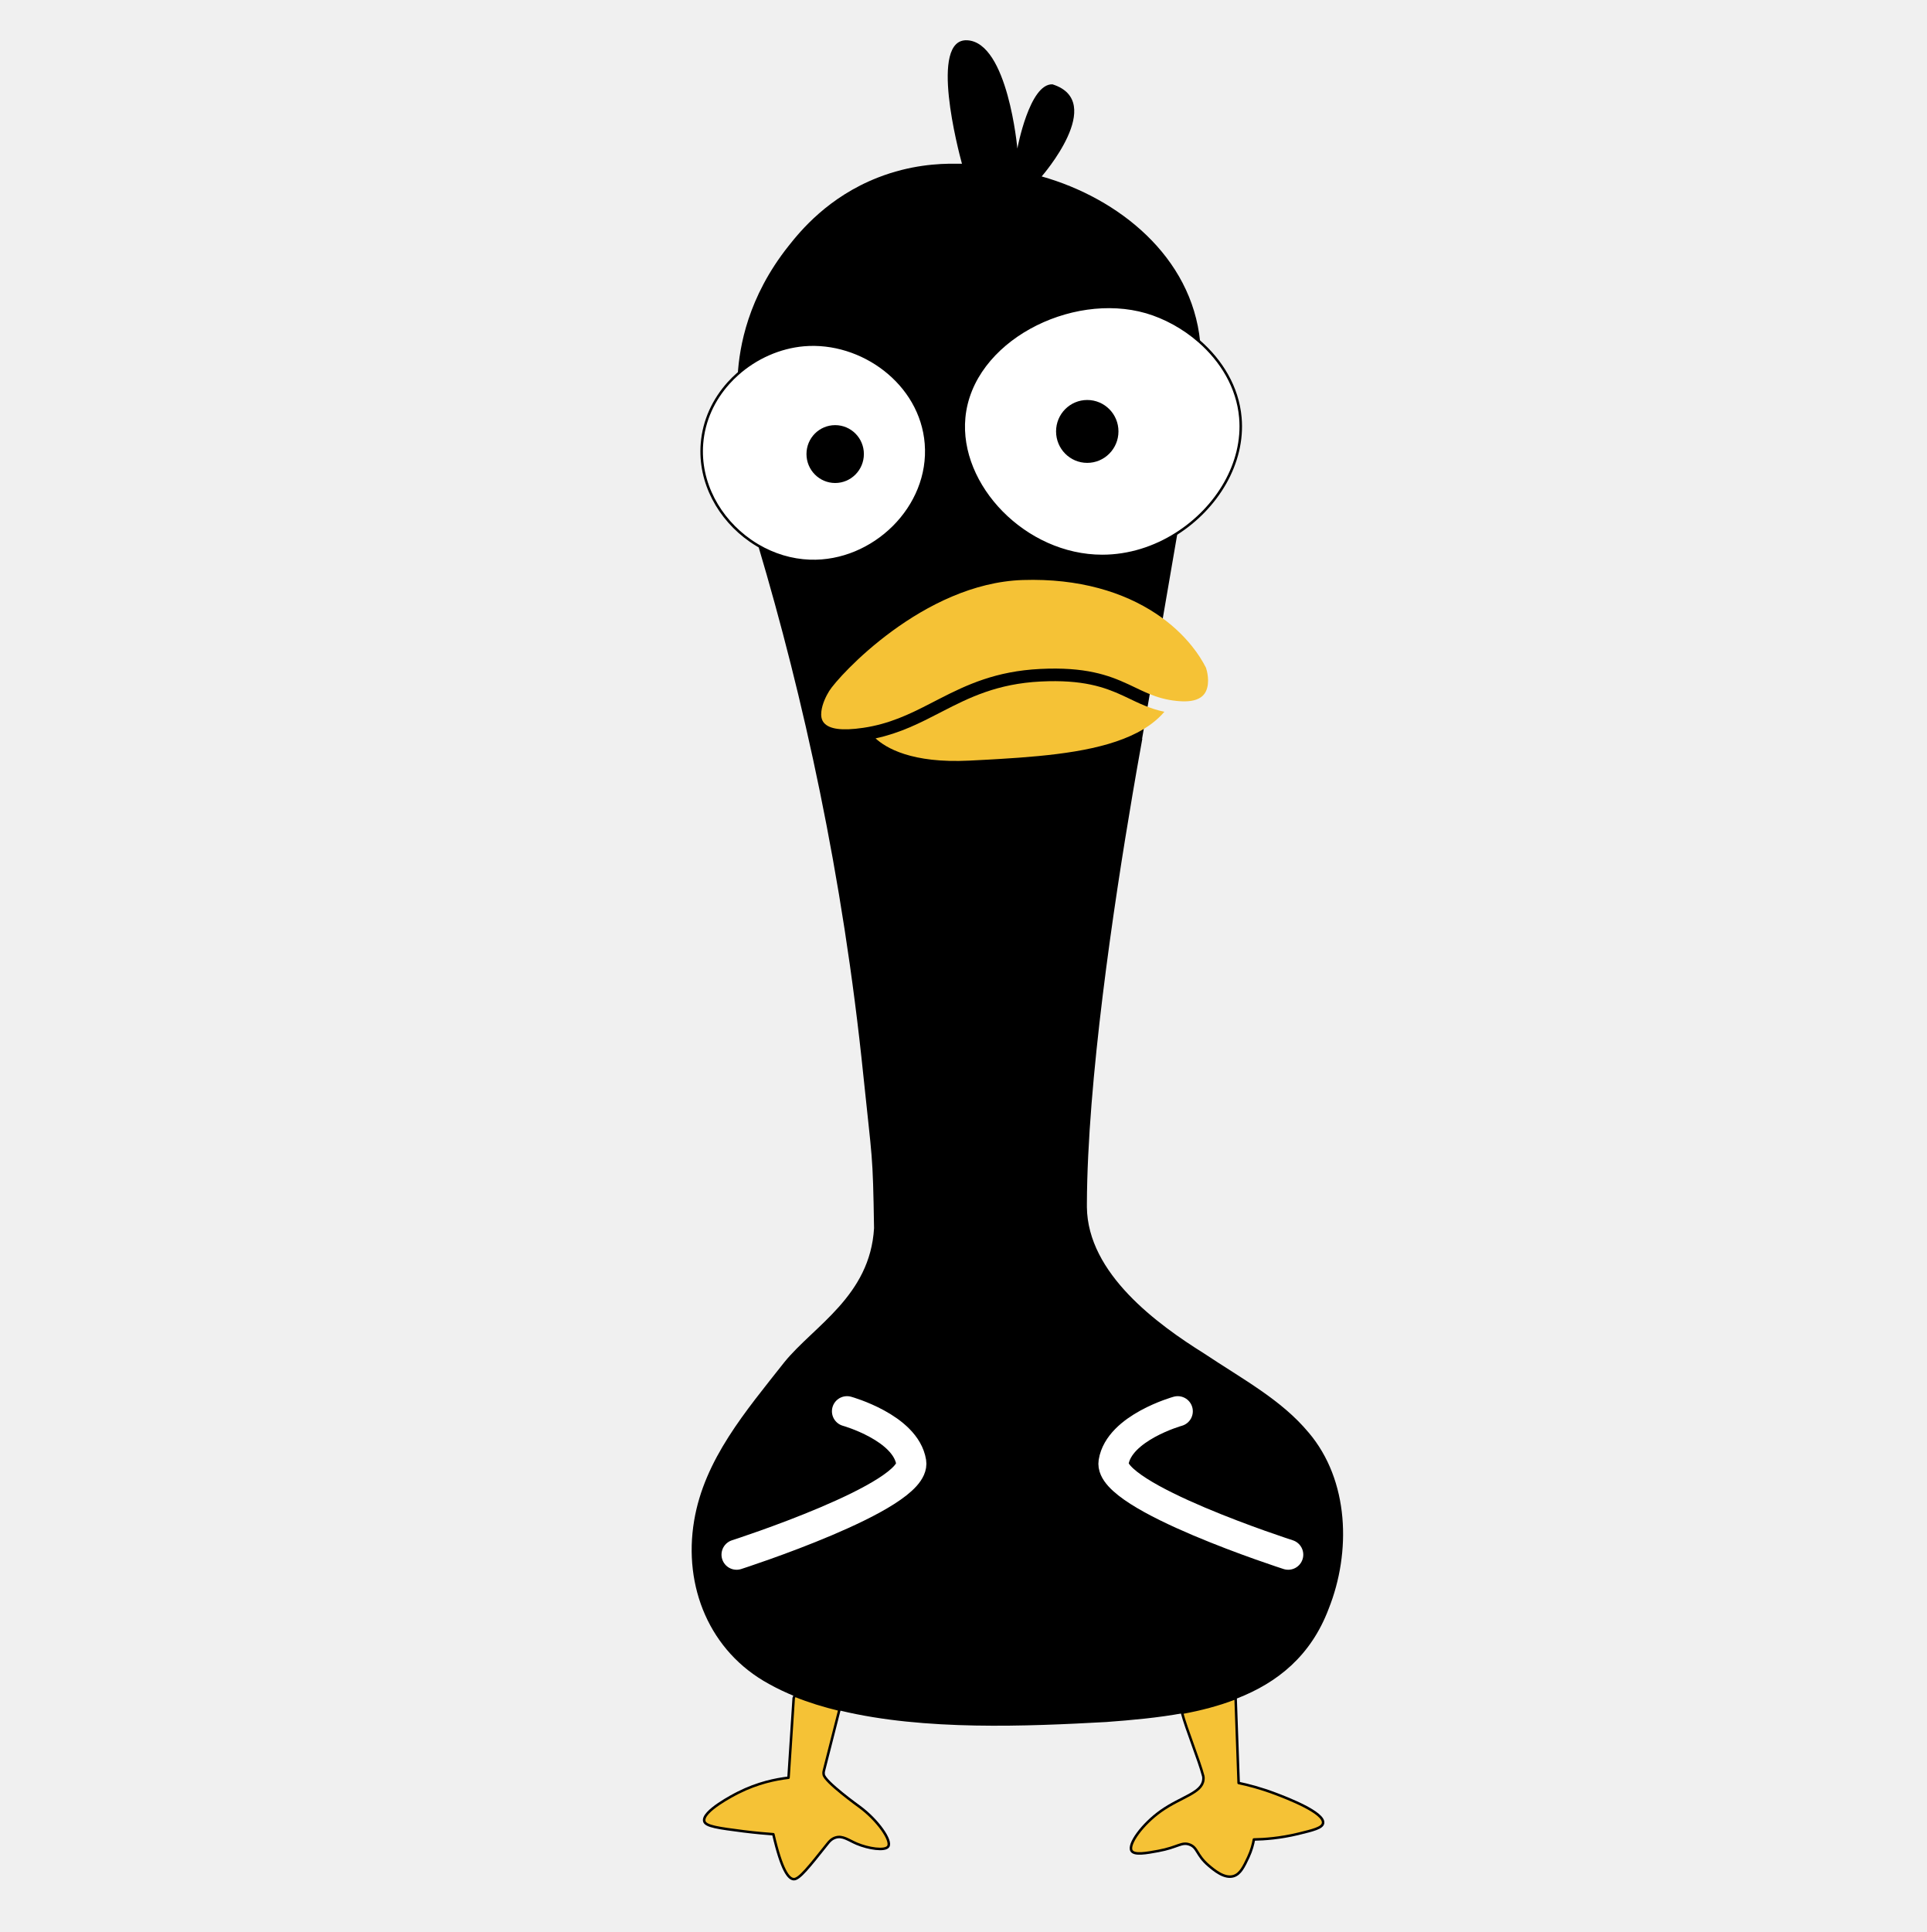
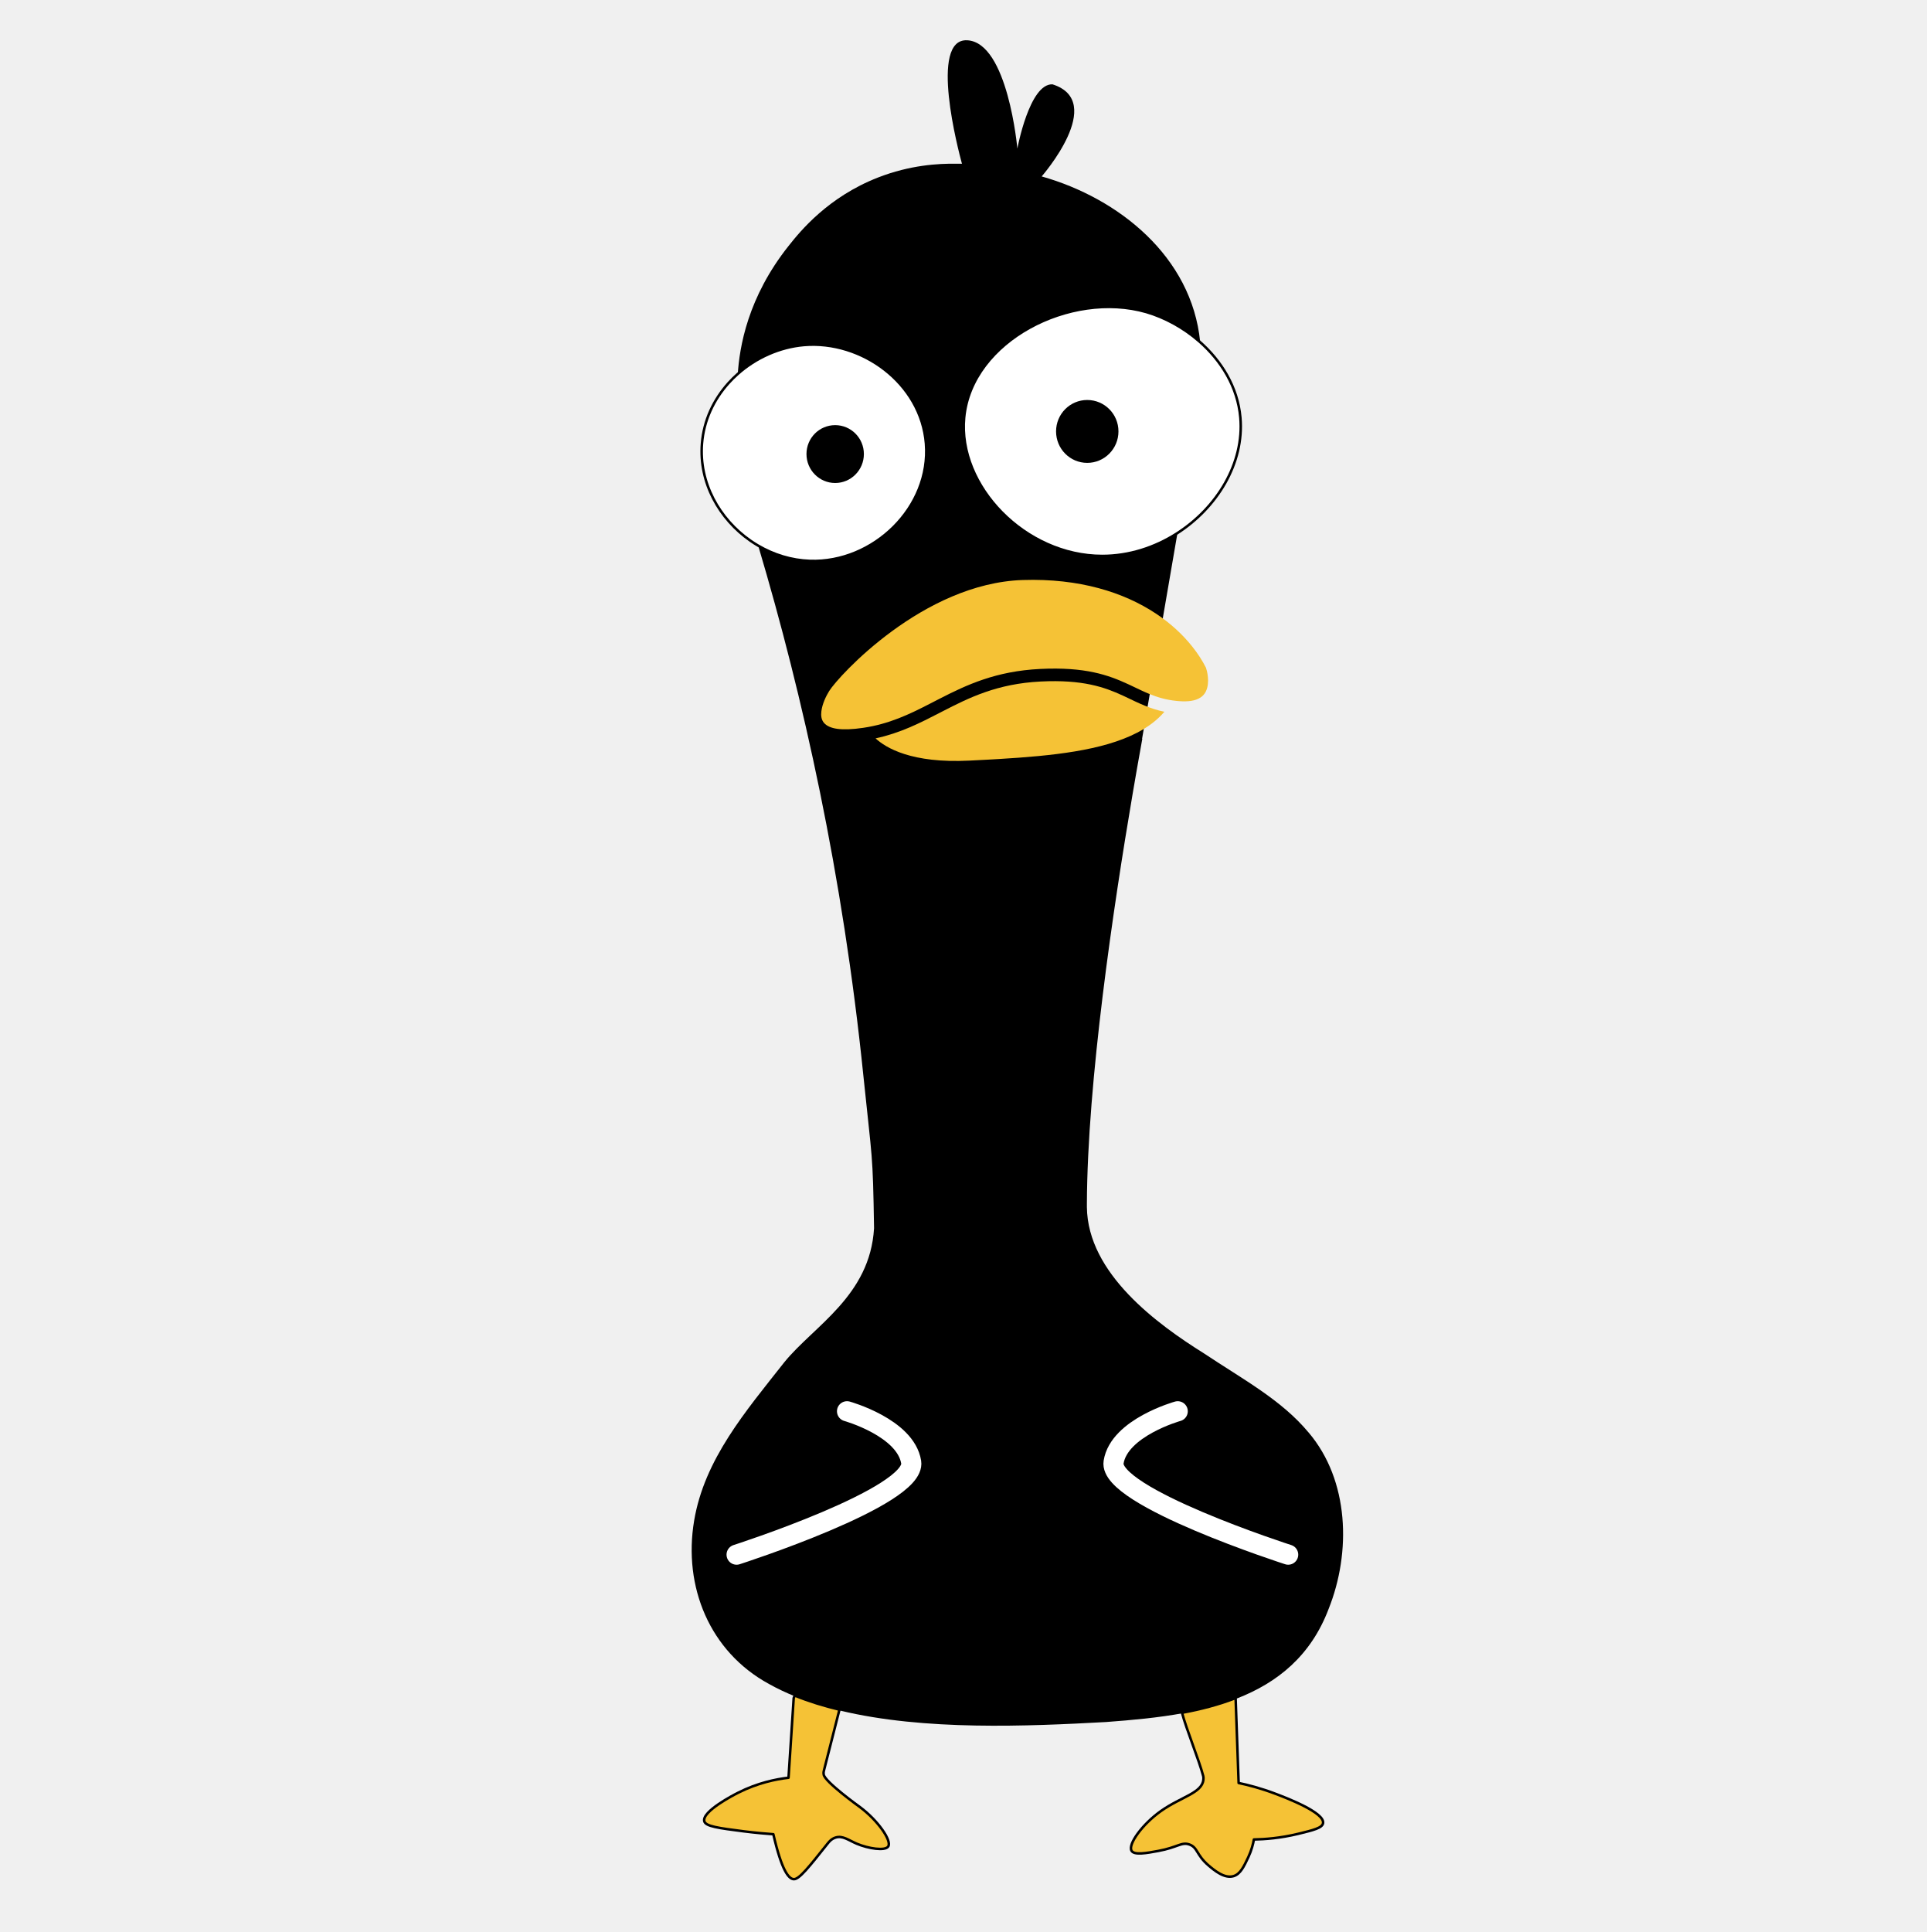
<svg xmlns="http://www.w3.org/2000/svg" width="766px" height="768px" viewBox="0 0 766 768" version="1.1">
  <g id="body" class="stroke" transform="translate(275, 16)" fill="#000" stroke-linecap="round" stroke-linejoin="round">
    <path d="M245.251,553.411 C234.468,540.456 219.293,532.393 203.67,521.982 C185.37,510.537 157.445,490.344 157.138,463.863 C157.138,463.416 157.138,462.968 157.138,462.521 C157.32,413.988 167.683,344.438 175.285,299.804 L176.457,292.998 C176.68,291.74 176.889,290.497 177.099,289.281 C177.838,285.075 178.535,281.19 179.177,277.654 C179.149,277.668 179.107,277.682 179.079,277.696 L193.153,195.848 C193.153,195.848 206.125,146.099 202.164,119.828 C198.788,86.01 169.804,62.784 139.159,54.134 C139.159,54.134 165.187,24.396 143.455,17.521 C134.291,17.158 129.493,43.052 129.493,43.052 C129.493,43.052 125.726,0.878 109.574,0.011 C94.217,-0.813 106.157,44.268 107.37,48.74 C107.44,48.977 107.482,49.089 107.482,49.089 L105.166,49.089 C98.136,48.963 86.796,49.606 74.117,54.553 C54.255,62.295 43.221,75.836 38.563,81.719 C22.271,102.206 18.993,121.896 18.309,133.047 C18.309,133.047 15.59,168.864 26.483,201.019 C44.351,261.053 60.085,331.693 68.259,411.501 C71.788,445.836 72.025,441.588 72.513,472.233 C70.923,499.204 48.522,511.082 36.805,525.546 C21.448,545.054 5.045,564.101 0.972,588.542 C-3.408,614.674 7.109,640.541 30.724,653.397 C34.057,655.256 37.572,656.919 41.269,658.4 C46.862,660.664 52.846,662.509 59.109,664.004 C92.543,672.053 133.635,670.237 164.768,668.532 C174.978,667.777 185.482,666.841 195.594,664.968 C202.987,663.599 210.184,661.754 216.907,659.127 C232.864,652.88 246.171,642.288 253.257,623.548 C262.24,601.063 261.487,572.458 245.251,553.397 L245.251,553.411 Z" fill-rule="nonzero" />
  </g>
  <g id="leg" class="stroke" transform="translate(279.9617, 674)" fill="#F5C236" stroke="#000000" stroke-linecap="round" stroke-linejoin="round">
    <path d="M227.249,39.093 C231.489,40.703 246.761,46.526 246.077,50.726 C245.771,52.63 242.284,53.498 236.161,54.982 C228.979,56.718 222.828,57.152 218.574,57.222 C218.268,58.986 217.654,61.492 216.343,64.292 C214.628,67.904 213.233,70.942 210.513,71.782 C206.845,72.901 202.787,69.444 200.583,67.582 C195.618,63.354 196.302,60.428 192.954,59.224 C189.802,58.09 188.282,60.358 180.542,61.786 C175.898,62.64 171.058,63.536 169.942,61.73 C168.38,59.182 174.28,51.09 181.644,45.896 C189.635,40.241 198.031,38.757 198.491,33.423 C198.547,32.891 198.547,32.471 198.435,32.023 C196.845,25.877 191.588,12.998 189.998,6.852 C197.389,5.48 204.586,3.632 211.308,1 L212.508,34.767 C216.036,35.495 221.21,36.797 227.249,39.093 L227.249,39.093 Z" fill-rule="nonzero" />
    <path d="M61.816,44.248 C69.005,49.539 74.692,57.686 73.191,59.996 C71.967,61.886 65.279,60.85 60.676,58.904 C57.395,57.504 55.086,55.586 52.291,56.44 C50.665,56.93 49.677,58.106 49.163,58.764 C41.612,68.255 37.844,73 35.703,73 C33.561,73 30.78,69.347 27.513,55.138 C24.843,54.942 20.713,54.607 15.707,53.977 C5.64,52.689 0.606,52.003 0.064,50.001 C-1.02,46.068 11.981,39.405 13.524,38.635 C21.297,34.701 28.528,33.259 33.547,32.672 L35.605,1.008 L36.009,0 C41.585,2.268 47.55,4.115 53.793,5.613 C52.208,11.758 49.177,23.797 47.592,29.942 C47.397,30.684 47.508,31.09 47.522,31.328 C47.689,34.113 61.816,44.248 61.816,44.248 L61.816,44.248 Z" fill-rule="nonzero" />
  </g>
  <g id="mouth" class="stroke" transform="translate(324, 228)" fill="#F5C236">
    <path d="M82.652,2.563 C105.173,1.837 122.828,7.468 135.533,15.876 C141.464,19.796 146.296,24.312 150.053,29.049 C152.251,31.802 154.052,34.619 155.491,37.45 C155.796,38.373 157.224,43.151 155.439,46.86 C154.54,48.727 152.68,50.157 149.436,50.629 C148.126,50.813 146.617,50.857 144.885,50.721 C144.431,50.693 144.031,50.654 143.666,50.617 C139.5,50.176 136.149,49.16 133.042,47.885 C131.945,47.438 130.876,46.96 129.817,46.469 L129.222,46.191 C128.727,45.958 128.232,45.722 127.734,45.484 L127.129,45.196 L126.52,44.905 C126.045,44.679 125.565,44.452 125.081,44.225 L124.496,43.953 C116.763,40.38 107.493,37.016 89.526,37.917 C71.927,38.792 60.382,44.217 49.531,49.778 L48.5,50.308 L47.472,50.838 C47.261,50.947 47.05,51.056 46.839,51.164 L45.575,51.815 C37.576,55.924 29.591,59.794 19.152,61.329 C10.565,62.587 5.724,61.795 3.617,59.362 C2.516,58.092 2.376,56.428 2.569,54.782 C2.922,51.759 4.461,48.657 5.675,46.695 C9.396,40.703 43.064,3.855 82.652,2.563 Z" id="Path" fill-rule="nonzero" />
    <path d="M89.776,42.911 C106.5,42.072 115.171,45.166 122.383,48.486 L122.957,48.753 C123.433,48.975 123.903,49.197 124.37,49.419 L124.976,49.708 L125.58,49.997 C126.087,50.239 126.591,50.479 127.1,50.718 L127.706,51.001 C128.842,51.529 129.983,52.038 131.149,52.513 C133.549,53.498 136.081,54.343 138.95,54.938 C136.059,58.33 132.371,61.057 128.069,63.281 C114.312,70.387 94.456,72.445 73.227,73.716 L71.423,73.822 C70.822,73.856 70.22,73.89 69.619,73.924 L67.803,74.023 C65.683,74.137 63.552,74.246 61.417,74.354 C38.467,75.511 28.185,69.287 24.117,65.512 C33.935,63.413 41.757,59.41 49.763,55.282 L50.772,54.762 C61.375,49.3 72.5,43.77 89.776,42.911 Z" id="Path" fill-rule="nonzero" />
  </g>
-   <g id="wig" class="stroke" fill="none" transform="translate(292.8621, 561)" stroke="#FFF" stroke-linecap="round" stroke-linejoin="round">
-     <path stroke-width="12" stroke="#FFF" d="M43.906,0 C43.906,0 67.204,6.486 69.414,20.228 C71.61,33.97 0,57 0,57" id="wing" />
-     <path stroke-width="12" stroke="#FFF" d="M175.392,0 C175.392,0 152.089,6.486 149.893,20.228 C147.683,33.97 219.307,57 219.307,57" id="wing" />
+   <g id="wig" class="stroke" stroke-width="8" fill="none" transform="translate(292.8621, 561)" stroke="#FFF" stroke-linecap="round" stroke-linejoin="round">
+     <path stroke="#FFF" d="M43.906,0 C43.906,0 67.204,6.486 69.414,20.228 C71.61,33.97 0,57 0,57" id="wing" />
+     <path stroke="#FFF" d="M175.392,0 C175.392,0 152.089,6.486 149.893,20.228 C147.683,33.97 219.307,57 219.307,57" id="wing" />
  </g>
  <g id="eye" transform="translate(383.1648, 122)">
    <path class="stroke" d="M84.596,90.148 C100.71,79.905 111.593,62.102 109.994,43.991 C108.928,31.809 102.379,21.341 93.656,13.711 C87.373,8.217 79.954,4.199 72.619,2.049 C42.538,-6.663 3.088,13.36 0.171,43.991 C-2.396,71.095 24.376,99 55.089,99 C65.692,99 75.915,95.684 84.596,90.148 L84.596,90.148 Z" id="Path" stroke="#000000" fill="#FFFFFF" fill-rule="nonzero" stroke-linecap="round" stroke-linejoin="round" />
    <path d="M49.107,37 C55.961,37 61.525,42.579 61.525,49.486 C61.525,56.393 55.961,62 49.107,62 C42.253,62 36.716,56.407 36.716,49.486 C36.716,42.565 42.267,37 49.107,37 Z" id="Path" stroke-width="" fill="#000000" fill-rule="nonzero" />
  </g>
  <g id="eye" transform="translate(278.9693, 137)">
    <path class="stroke" d="M14.269,11.723 C21.597,5.182 31.003,0.994 40.659,0.153 C63.612,-1.808 87.259,15.281 89.185,39.331 C91.221,64.684 68.212,86.844 43.055,85.975 C35.685,85.723 28.607,83.51 22.387,79.854 C21.348,79.238 20.337,78.593 19.353,77.907 C7.038,69.321 -1.121,54.879 0.126,39.331 C0.86,30.044 4.822,21.794 10.709,15.253 C11.831,14.006 13.022,12.83 14.269,11.723 L14.269,11.723 Z" id="Path" stroke="#000000" fill="#FFFFFF" fill-rule="nonzero" stroke-linecap="round" stroke-linejoin="round" />
    <path d="M53.09,32 C59.38,32 64.502,37.125 64.502,43.486 C64.502,49.846 59.38,55 53.09,55 C46.8,55 41.678,49.86 41.678,43.486 C41.678,37.111 46.786,32 53.09,32 Z" id="Path" fill="#000000" fill-rule="nonzero" />
  </g>
</svg>
